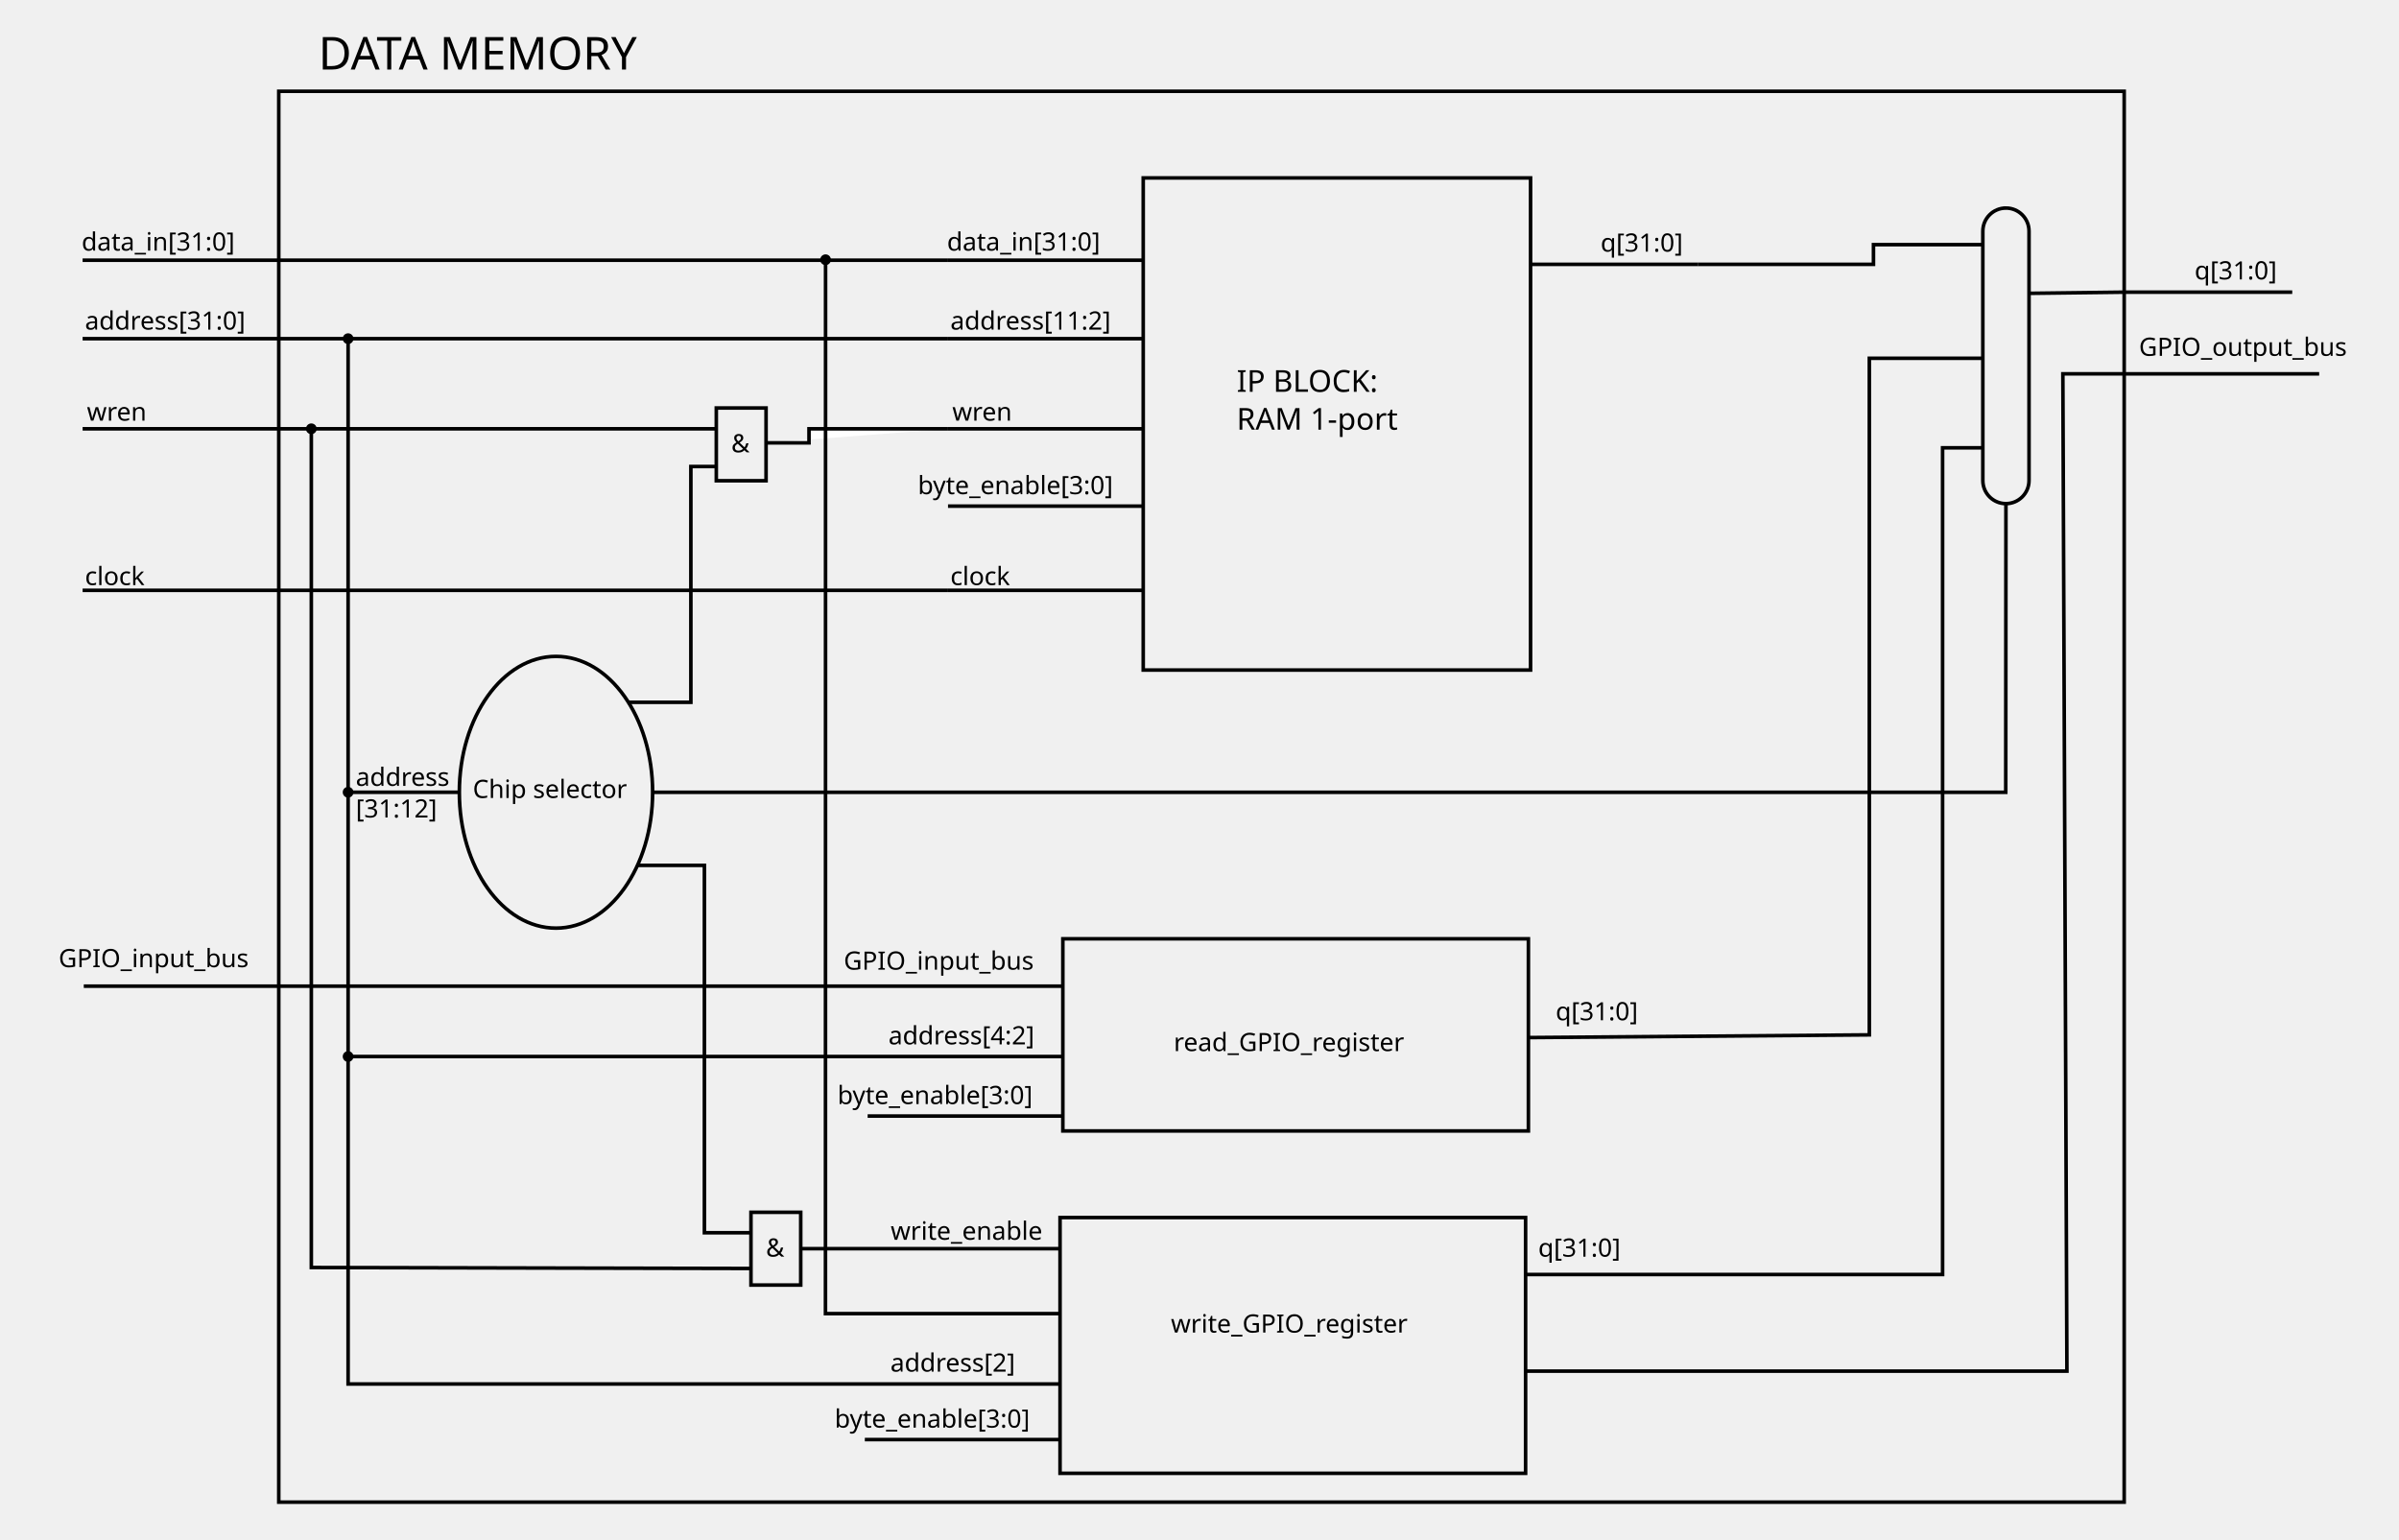
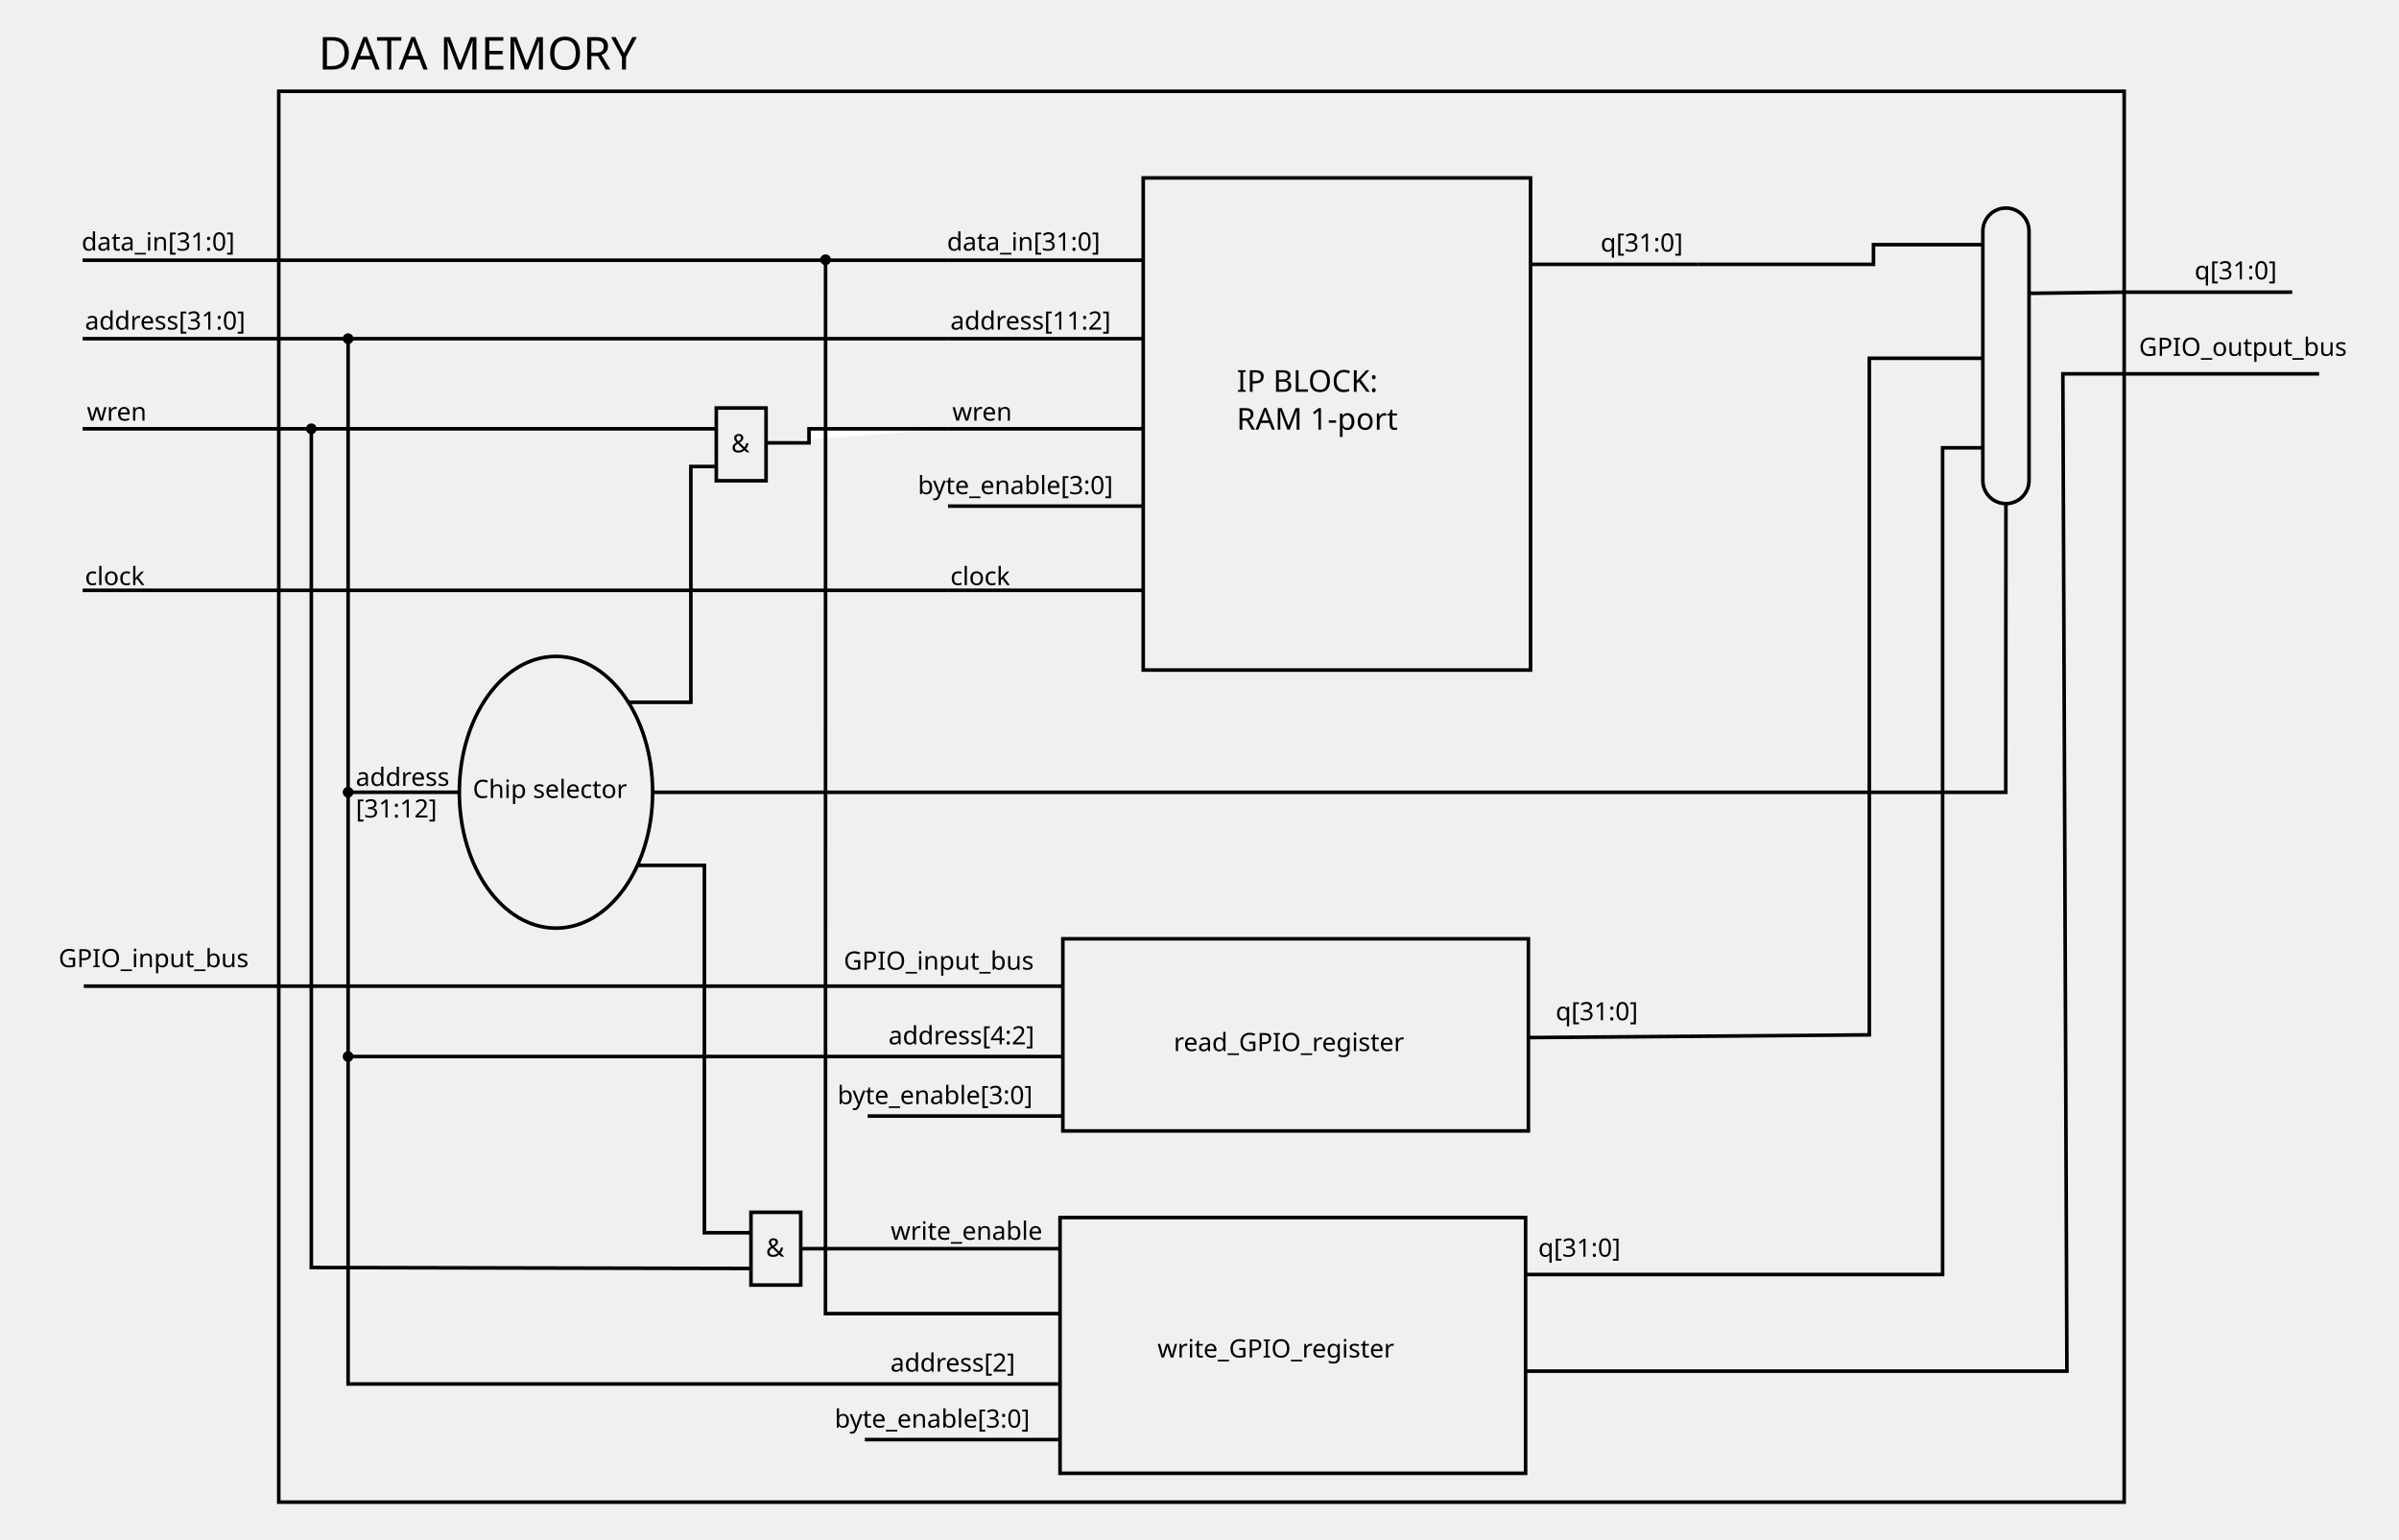
<svg xmlns="http://www.w3.org/2000/svg" width="335.015mm" height="215.042mm" viewBox="0 0 335.015 215.042" version="1.1" id="svg8">
  <defs id="defs2" />
  <g id="layer1" transform="translate(313.2089,18.66642)">
    <rect style="fill:none;stroke:#000000;stroke-width:0.5" id="rect10" width="54.09" height="68.731" x="-153.56" y="6.183" />
    <path style="fill:none;stroke:#000000;stroke-width:0.5" d="m -153.56,17.676 h -27.261" id="path12" />
    <path style="fill:none;stroke:#000000;stroke-width:0.5" d="m -153.56,28.634 h -27.261" id="path12-9" />
    <path style="fill:none;stroke:#000000;stroke-width:0.5" d="m -153.56,41.22 h -27.261" id="path12-7" />
    <path style="fill:none;stroke:#000000;stroke-width:0.5" d="m -153.56,52.02 h -27.261" id="path12-3" />
    <path style="fill:none;stroke:#000000;stroke-width:0.5" d="m -153.56,63.78 h -27.261" id="path12-3-6" />
    <text xml:space="preserve" style="font-size:3.528px;line-height:1.25;font-family:sans-serif;stroke-width:0.265" x="-180.955" y="16.339" id="text64">
      <tspan id="tspan62" x="-180.955" y="16.339" style="stroke-width:0.265">data_in[31:0]</tspan>
    </text>
    <text xml:space="preserve" style="font-size:3.528px;line-height:1.25;font-family:sans-serif;stroke-width:0.265" x="-180.218" y="40.085" id="text68">
      <tspan id="tspan66" x="-180.218" y="40.085" style="stroke-width:0.265">wren</tspan>
    </text>
    <text xml:space="preserve" style="font-size:3.528px;line-height:1.25;font-family:sans-serif;stroke-width:0.265" x="-180.487" y="27.364" id="text72">
      <tspan id="tspan70" x="-180.487" y="27.364" style="stroke-width:0.265">address[11:2]</tspan>
    </text>
    <text xml:space="preserve" style="font-size:3.528px;line-height:1.25;font-family:sans-serif;stroke-width:0.265" x="-185.03" y="50.349" id="text76">
      <tspan id="tspan74" x="-185.03" y="50.349" style="stroke-width:0.265">byte_enable[3:0]</tspan>
    </text>
    <text xml:space="preserve" style="font-size:3.528px;line-height:1.25;font-family:sans-serif;stroke-width:0.265" x="-180.487" y="63.045" id="text80">
      <tspan id="tspan78" x="-180.487" y="63.045" style="stroke-width:0.265">clock</tspan>
    </text>
    <text xml:space="preserve" style="font-size:4.233px;line-height:1.25;font-family:sans-serif;stroke-width:0.265" x="-140.515" y="36.055" id="text84">
      <tspan id="tspan82" x="-140.515" y="36.055" style="font-size:4.233px;stroke-width:0.265">IP BLOCK:</tspan>
      <tspan x="-140.515" y="41.347" style="font-size:4.233px;stroke-width:0.265" id="tspan86">RAM 1-port</tspan>
    </text>
    <path style="fill:none;stroke:#000000;stroke-width:0.5;stroke-linecap:butt;stroke-linejoin:miter;stroke-miterlimit:4;stroke-dasharray:none;stroke-opacity:1" d="m -99.469,18.252 h 23.418" id="path90" />
    <text xml:space="preserve" style="font-size:3.528px;line-height:1.25;font-family:sans-serif;stroke-width:0.265" x="-89.682" y="16.473" id="text917">
      <tspan id="tspan915" x="-89.682" y="16.473" style="stroke-width:0.265">q[31:0]</tspan>
    </text>
    <path style="fill:none;stroke:#000000;stroke-width:0.5" d="m -164.784,137.205 h -27.261" id="path12-3-1" />
    <text xml:space="preserve" style="font-size:3.528px;line-height:1.25;font-family:sans-serif;stroke-width:0.265" x="-196.255" y="135.535" id="text76-7">
      <tspan id="tspan74-7" x="-196.255" y="135.535" style="stroke-width:0.265">byte_enable[3:0]</tspan>
    </text>
    <path style="fill:none;stroke:#000000;stroke-width:0.5" d="m -165.176,182.388 h -27.261" id="path12-3-0" />
    <text xml:space="preserve" style="font-size:3.528px;line-height:1.25;font-family:sans-serif;stroke-width:0.265" x="-196.647" y="180.718" id="text76-6">
      <tspan id="tspan74-9" x="-196.647" y="180.718" style="stroke-width:0.265">byte_enable[3:0]</tspan>
    </text>
    <rect style="fill:none;stroke:#000000;stroke-width:0.5;stroke-miterlimit:4;stroke-dasharray:none" id="rect942" width="257.708" height="197.043" x="-274.28" y="-5.917" />
    <path style="fill:none;stroke:#000000;stroke-width:0.5" d="m -274.411,17.676 h -27.262" id="path12-4" />
    <path style="fill:none;stroke:#000000;stroke-width:0.5" d="m -274.411,28.634 h -27.262" id="path12-9-7" />
    <path style="fill:none;stroke:#000000;stroke-width:0.5" d="m -274.411,41.22 h -27.262" id="path12-7-8" />
    <path style="fill:none;stroke:#000000;stroke-width:0.5" d="m -274.411,63.78 h -27.262" id="path12-3-6-2" />
    <text xml:space="preserve" style="font-size:3.528px;line-height:1.25;font-family:sans-serif;stroke-width:0.265" x="-301.806" y="16.339" id="text64-8">
      <tspan id="tspan62-7" x="-301.806" y="16.339" style="stroke-width:0.265">data_in[31:0]</tspan>
    </text>
    <text xml:space="preserve" style="font-size:3.528px;line-height:1.25;font-family:sans-serif;stroke-width:0.265" x="-301.069" y="40.085" id="text68-6">
      <tspan id="tspan66-4" x="-301.069" y="40.085" style="stroke-width:0.265">wren</tspan>
    </text>
    <text xml:space="preserve" style="font-size:3.528px;line-height:1.25;font-family:sans-serif;stroke-width:0.265" x="-301.338" y="27.364" id="text72-2">
      <tspan x="-301.338" y="27.364" style="stroke-width:0.265" id="tspan938">address[31:0]</tspan>
    </text>
    <text xml:space="preserve" style="font-size:3.528px;line-height:1.25;font-family:sans-serif;stroke-width:0.265" x="-301.338" y="63.045" id="text80-4">
      <tspan id="tspan78-4" x="-301.338" y="63.045" style="stroke-width:0.265">clock</tspan>
    </text>
    <path id="path1038" style="fill:none;stroke:#000000;stroke-width:0.5;stroke-miterlimit:4;stroke-dasharray:none" d="m -33.085,10.39 c -1.781,0 -3.225,1.445 -3.225,3.224 v 34.834 c 0,1.649 1.237,3.009 2.834,3.201 0.128,0.015 0.258,0.023 0.391,0.023 1.781,0 3.225,-1.444 3.225,-3.225 V 13.615 c 0,-1.781 -1.444,-3.226 -3.225,-3.226 z" />
    <path style="fill:none;stroke:#000000;stroke-width:0.5;stroke-miterlimit:4;stroke-dasharray:none" d="m -274.411,17.676 h 93.59" id="path1095" />
    <path style="fill:none;stroke:#000000;stroke-width:0.5;stroke-miterlimit:4;stroke-dasharray:none" d="m -274.411,28.634 h 93.59" id="path1095-1" />
    <path style="fill:none;stroke:#000000;stroke-width:0.5;stroke-miterlimit:4;stroke-dasharray:none" d="m -274.411,63.78 93.59,-4e-6" id="path1095-8" />
    <circle id="path1137" style="fill:#000000;stroke:none;stroke-width:0.5;stroke-miterlimit:4;stroke-dasharray:none" cx="-264.597" cy="28.634" r="0.75" />
    <rect style="fill:none;stroke:#000000;stroke-width:0.5;stroke-miterlimit:4;stroke-dasharray:none" id="rect1145" width="6.949" height="10.161" x="-213.179" y="38.314" />
    <path style="fill:none;stroke:#000000;stroke-width:0.5;stroke-miterlimit:4;stroke-dasharray:none" d="m -274.411,41.22 h 61.232" id="path1147" />
    <text xml:space="preserve" style="font-size:3.528px;line-height:1.25;font-family:sans-serif;stroke-width:0.265" x="-211.1" y="44.507" id="text1151">
      <tspan id="tspan1149" x="-211.1" y="44.507" style="stroke-width:0.265">&amp;</tspan>
    </text>
    <path style="fill:#ffffff;stroke:#000000;stroke-width:0.5;stroke-miterlimit:4;stroke-dasharray:none" d="m -180.821,41.22 h -19.412 v 1.963 h -5.997" id="path1181" />
    <path style="fill:none;stroke:#000000;stroke-width:0.5;stroke-miterlimit:4;stroke-dasharray:none" d="m -76.051,18.252 h 24.468 v -2.75 h 15.273" id="path1226" />
    <path style="fill:none;stroke:#000000;stroke-width:0.5;stroke-miterlimit:4;stroke-dasharray:none" d="m -99.772,126.244 47.611,-0.378 V 31.372 h 15.874" id="path1232" />
    <rect style="fill:none;stroke:#000000;stroke-width:0.5;stroke-miterlimit:4;stroke-dasharray:none" id="rect1234" width="65.012" height="26.836" x="-164.784" y="112.448" />
    <path style="fill:none;stroke:#000000;stroke-width:0.5" d="m -274.247,119.062 h -27.262" id="path12-3-6-2-0" />
    <text xml:space="preserve" style="font-size:3.528px;line-height:1.25;font-family:sans-serif;stroke-width:0.265" x="-305.027" y="116.417" id="text1253">
      <tspan x="-305.027" y="116.417" style="stroke-width:0.265" id="tspan1255">GPIO_input_bus</tspan>
    </text>
    <path style="fill:none;stroke:#000000;stroke-width:0.5;stroke-miterlimit:4;stroke-dasharray:none" d="m -274.247,119.062 h 109.463" id="path1259" />
    <path style="fill:none;stroke:#000000;stroke-width:0.5;stroke-miterlimit:4;stroke-dasharray:none" d="m -264.597,91.673 v 37.216 h 99.813" id="path1261" />
    <text xml:space="preserve" style="font-size:6.35px;line-height:1.25;font-family:sans-serif;stroke-width:0.265" x="-268.74" y="-8.954" id="text1267">
      <tspan id="tspan1265" x="-268.74" y="-8.954" style="stroke-width:0.265">DATA MEMORY</tspan>
    </text>
    <text xml:space="preserve" style="font-size:3.528px;line-height:1.25;font-family:sans-serif;stroke-width:0.265" x="-149.301" y="128.134" id="text1271">
      <tspan id="tspan1269" x="-149.301" y="128.134" style="font-size:3.528px;stroke-width:0.265">read_GPIO_register</tspan>
    </text>
    <path style="fill:none;stroke:#000000;stroke-width:0.5;stroke-linecap:butt;stroke-linejoin:miter;stroke-miterlimit:4;stroke-dasharray:none;stroke-opacity:1" d="m 172.585,80.366 h 23.418" id="path90-2" transform="translate(-189.1063,-58.22879)" />
    <text xml:space="preserve" style="font-size:3.528px;line-height:1.25;font-family:sans-serif;stroke-width:0.265" x="182.373" y="78.587" id="text917-7" transform="translate(-189.1063,-58.22879)">
      <tspan id="tspan915-1" x="182.373" y="78.587" style="stroke-width:0.265">q[31:0]</tspan>
    </text>
    <path style="fill:#ffffff;stroke:#000000;stroke-width:0.5;stroke-miterlimit:4;stroke-dasharray:none" d="m 172.585,80.366 -13.339,0.163" id="path1204" transform="translate(-189.1063,-58.22879)" />
    <text xml:space="preserve" style="font-size:3.528px;line-height:1.25;font-family:sans-serif;stroke-width:0.265" x="-95.956" y="123.828" id="text917-7-4">
      <tspan id="tspan915-1-8" x="-95.956" y="123.828" style="stroke-width:0.265">q[31:0]</tspan>
    </text>
    <rect style="fill:none;stroke:#000000;stroke-width:0.5;stroke-miterlimit:4;stroke-dasharray:none" id="rect1234-6" width="65.012" height="35.719" x="-165.176" y="151.379" />
-     <text xml:space="preserve" style="font-size:3.528px;line-height:1.25;font-family:sans-serif;stroke-width:0.265" x="-149.692" y="167.443" id="text1271-9">
-       <tspan id="tspan1269-6" x="-149.692" y="167.443" style="font-size:3.528px;stroke-width:0.265">write_GPIO_register</tspan>
+     <text xml:space="preserve" style="font-size:3.528px;line-height:1.25;font-family:sans-serif;stroke-width:0.265" x="-151.563" y="170.918" id="text1271-9">
+       <tspan id="tspan1269-6" x="-151.563" y="170.918" style="font-size:3.528px;stroke-width:0.265">write_GPIO_register</tspan>
    </text>
    <path style="fill:none;stroke:#000000;stroke-width:0.5;stroke-miterlimit:4;stroke-dasharray:none" d="m -100.164,172.83 75.595,-1e-5 -0.567,-139.284 h 8.53" id="path1316" />
    <path style="fill:none;stroke:#000000;stroke-width:0.5" d="m 10.656,33.545 h -27.262" id="path12-3-6-2-0-7" />
    <text xml:space="preserve" style="font-size:3.528px;line-height:1.25;font-family:sans-serif;stroke-width:0.265" x="-14.512" y="31.033" id="text1253-6">
      <tspan x="-14.512" y="31.033" style="stroke-width:0.265" id="tspan1255-5">GPIO_output_bus</tspan>
    </text>
    <rect style="fill:none;stroke:#000000;stroke-width:0.5;stroke-miterlimit:4;stroke-dasharray:none" id="rect1145-5" width="6.949" height="10.161" x="-208.338" y="150.646" />
    <text xml:space="preserve" style="font-size:3.528px;line-height:1.25;font-family:sans-serif;stroke-width:0.265" x="-206.259" y="156.839" id="text1151-0">
      <tspan id="tspan1149-0" x="-206.259" y="156.839" style="stroke-width:0.265">&amp;</tspan>
    </text>
    <path style="fill:none;stroke:#000000;stroke-width:0.5;stroke-miterlimit:4;stroke-dasharray:none" d="m -201.389,155.726 h 36.213" id="path1362" />
    <text xml:space="preserve" style="font-size:3.528px;line-height:1.25;font-family:sans-serif;stroke-width:0.265" x="-188.826" y="154.482" id="text1366">
      <tspan id="tspan1364" x="-188.826" y="154.482" style="font-size:3.528px;stroke-width:0.265">write_enable</tspan>
    </text>
    <path style="fill:none;stroke:#000000;stroke-width:0.5;stroke-miterlimit:4;stroke-dasharray:none" d="m -269.733,41.22 0,117.137 61.396,0.134" id="path938" />
    <path style="fill:none;stroke:#000000;stroke-width:0.5;stroke-miterlimit:4;stroke-dasharray:none" d="M -264.597,128.89 V 174.625 h 99.421" id="path940" />
    <circle id="path942" style="fill:#000000;stroke:none;stroke-width:0.5;stroke-miterlimit:4;stroke-dasharray:none" cx="-264.597" cy="128.89" r="0.75" />
    <text xml:space="preserve" style="font-size:3.528px;line-height:1.25;font-family:sans-serif;stroke-width:0.265" x="-189.131" y="127.196" id="text72-2-5">
      <tspan id="tspan70-1-6" x="-189.131" y="127.196" style="stroke-width:0.265">address[4:2]</tspan>
    </text>
    <text xml:space="preserve" style="font-size:3.528px;line-height:1.25;font-family:sans-serif;stroke-width:0.265" x="-195.387" y="116.755" id="text1253-7">
      <tspan x="-195.387" y="116.755" style="stroke-width:0.265" id="tspan1255-2">GPIO_input_bus</tspan>
    </text>
    <text xml:space="preserve" style="font-size:3.528px;line-height:1.25;font-family:sans-serif;stroke-width:0.265" x="-188.864" y="172.899" id="text72-2-5-1">
      <tspan id="tspan70-1-6-7" x="-188.864" y="172.899" style="stroke-width:0.265">address[2]</tspan>
    </text>
    <path style="fill:none;stroke:#000000;stroke-width:0.5" d="M -264.597,91.673 V 28.634" id="path943" />
    <ellipse style="fill:none;stroke:#000000;stroke-width:0.5" id="path945" cx="-235.567" cy="91.983" rx="13.497" ry="18.976" />
    <text xml:space="preserve" style="font-size:3.528px;line-height:1.25;font-family:sans-serif;stroke-width:0.265" x="-247.193" y="92.785" id="text949">
      <tspan id="tspan947" x="-247.193" y="92.785" style="font-size:3.528px;stroke-width:0.265">Chip selector</tspan>
    </text>
    <path style="fill:none;stroke:#000000;stroke-width:0.5" d="m -249.064,91.983 h -15.533" id="path951" />
    <circle id="path953" style="fill:#000000;stroke:none;stroke-width:0.265" cx="-264.597" cy="91.983" r="0.75" />
    <path style="fill:none;stroke:#000000;stroke-width:0.5" d="m -213.179,46.487 h -3.552 v 32.931 h -8.722" id="path955" />
    <path style="fill:none;stroke:#000000;stroke-width:0.5" d="m -208.338,153.502 h -6.503 v -51.31 h -9.349" id="path957" />
    <path style="fill:none;stroke:#000000;stroke-width:0.5" d="m -222.07,91.983 h 188.96 l 0.026,-40.31" id="path959" />
    <text xml:space="preserve" style="font-size:3.528px;line-height:1.25;font-family:sans-serif;stroke-width:0.265" x="-263.519" y="91.096" id="text72-2-5-17">
      <tspan id="tspan70-1-6-9" x="-263.519" y="91.096" style="stroke-width:0.265">address</tspan>
      <tspan x="-263.519" y="95.506" style="stroke-width:0.265" id="tspan979">[31:12]</tspan>
    </text>
    <path style="fill:none;stroke:#000000;stroke-width:0.5" d="m -165.176,164.798 h -32.758 l 0.014,-147.122" id="path981" />
    <circle id="path983" style="fill:#000000;stroke:none;stroke-width:0.265" cx="-197.92" cy="17.609" r="0.75" />
    <circle id="path985" style="fill:#000000;stroke:none;stroke-width:0.265" cx="-269.733" cy="41.22" r="0.75" />
    <path style="fill:none;stroke:#000000;stroke-width:0.5" d="m -100.164,159.335 h 58.233 V 43.875 h 5.621" id="path3481" />
    <text xml:space="preserve" style="font-size:3.528px;line-height:1.25;font-family:sans-serif;stroke-width:0.265" x="-98.396" y="156.846" id="text917-7-4-5">
      <tspan id="tspan915-1-8-1" x="-98.396" y="156.846" style="stroke-width:0.265">q[31:0]</tspan>
    </text>
  </g>
</svg>
